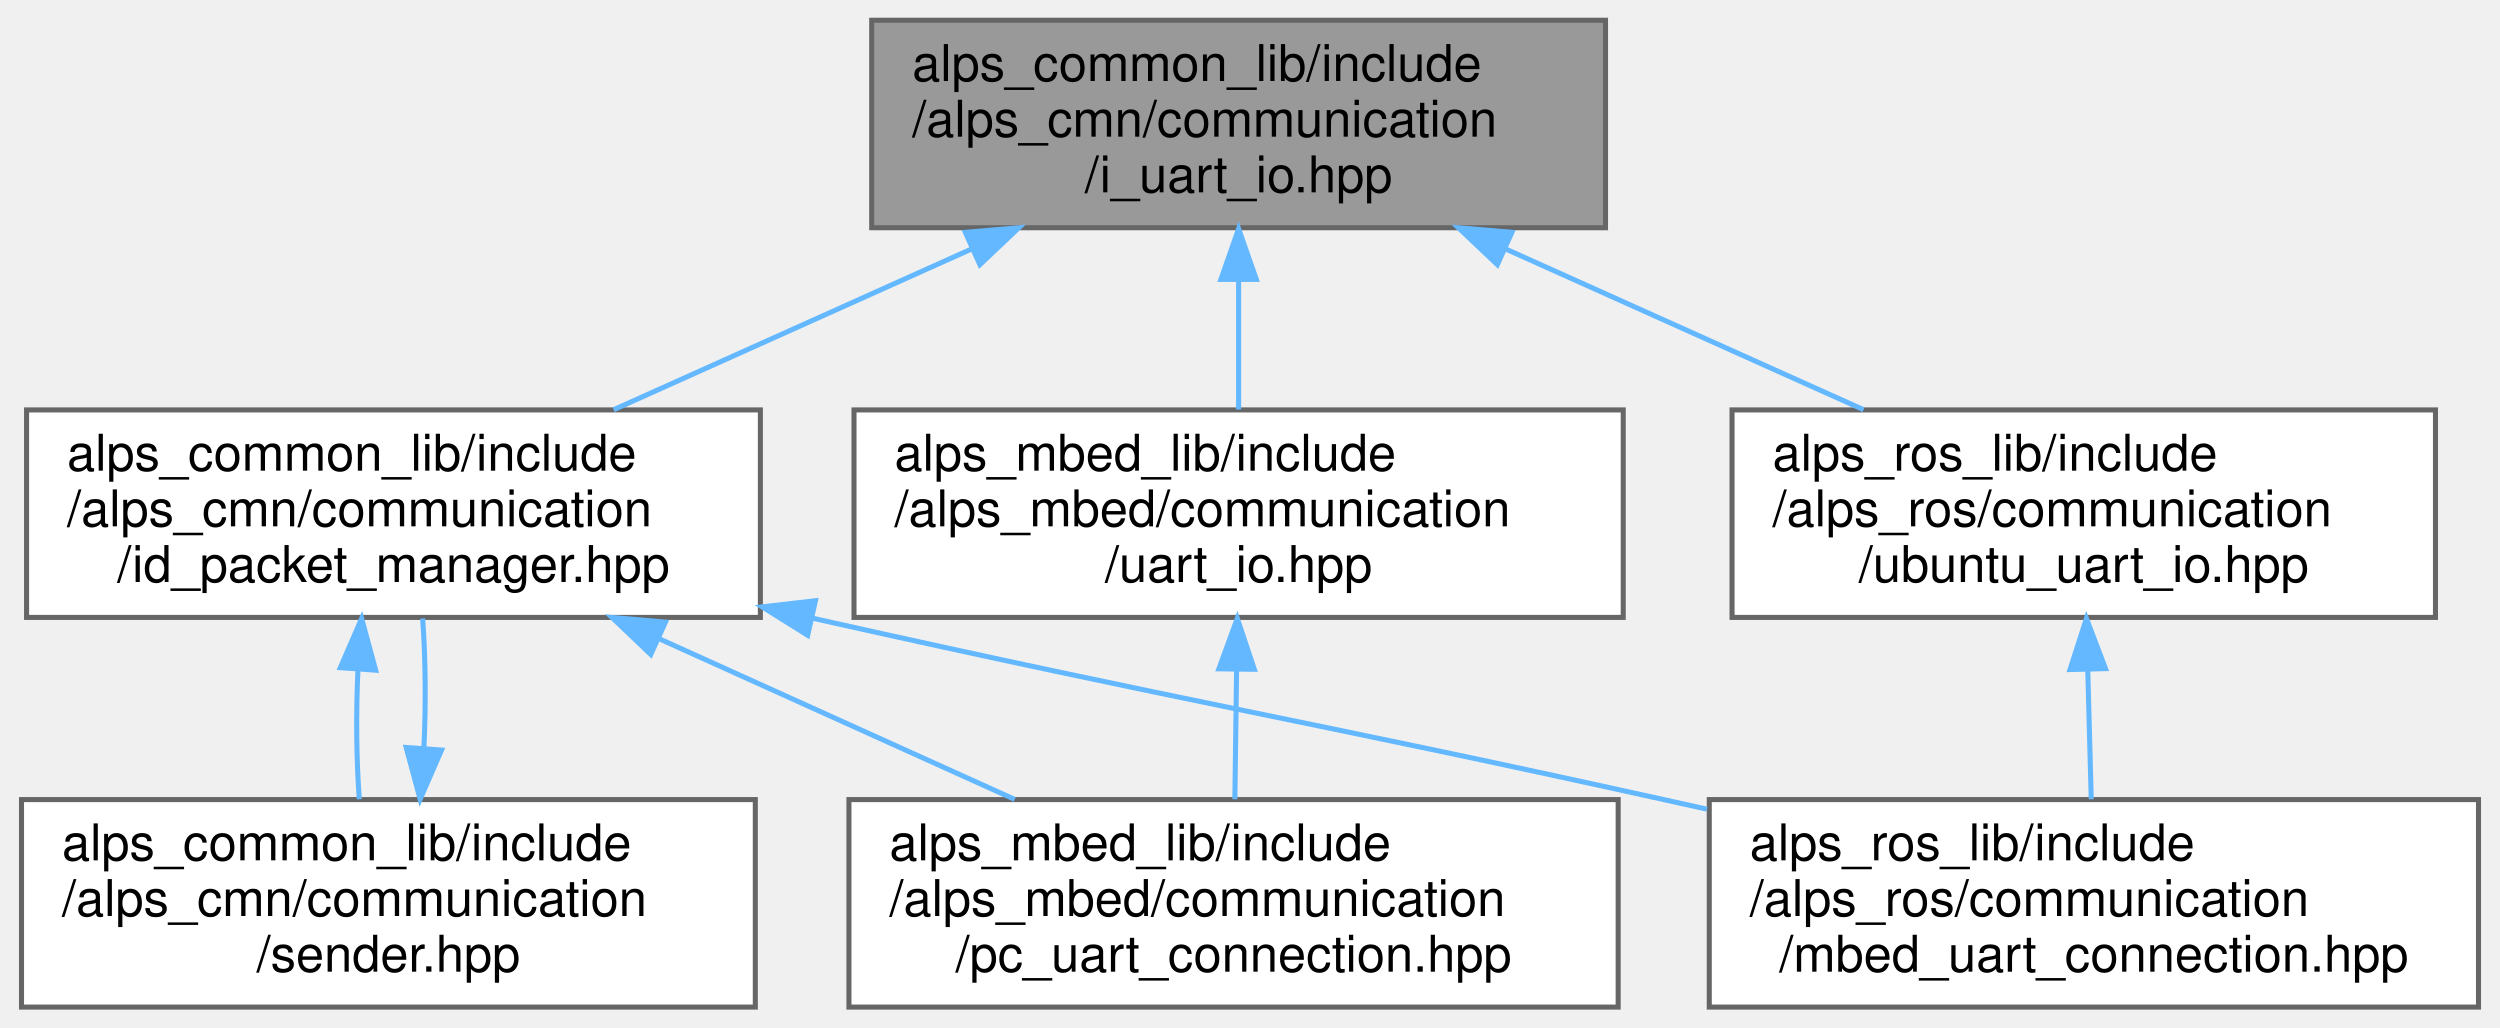
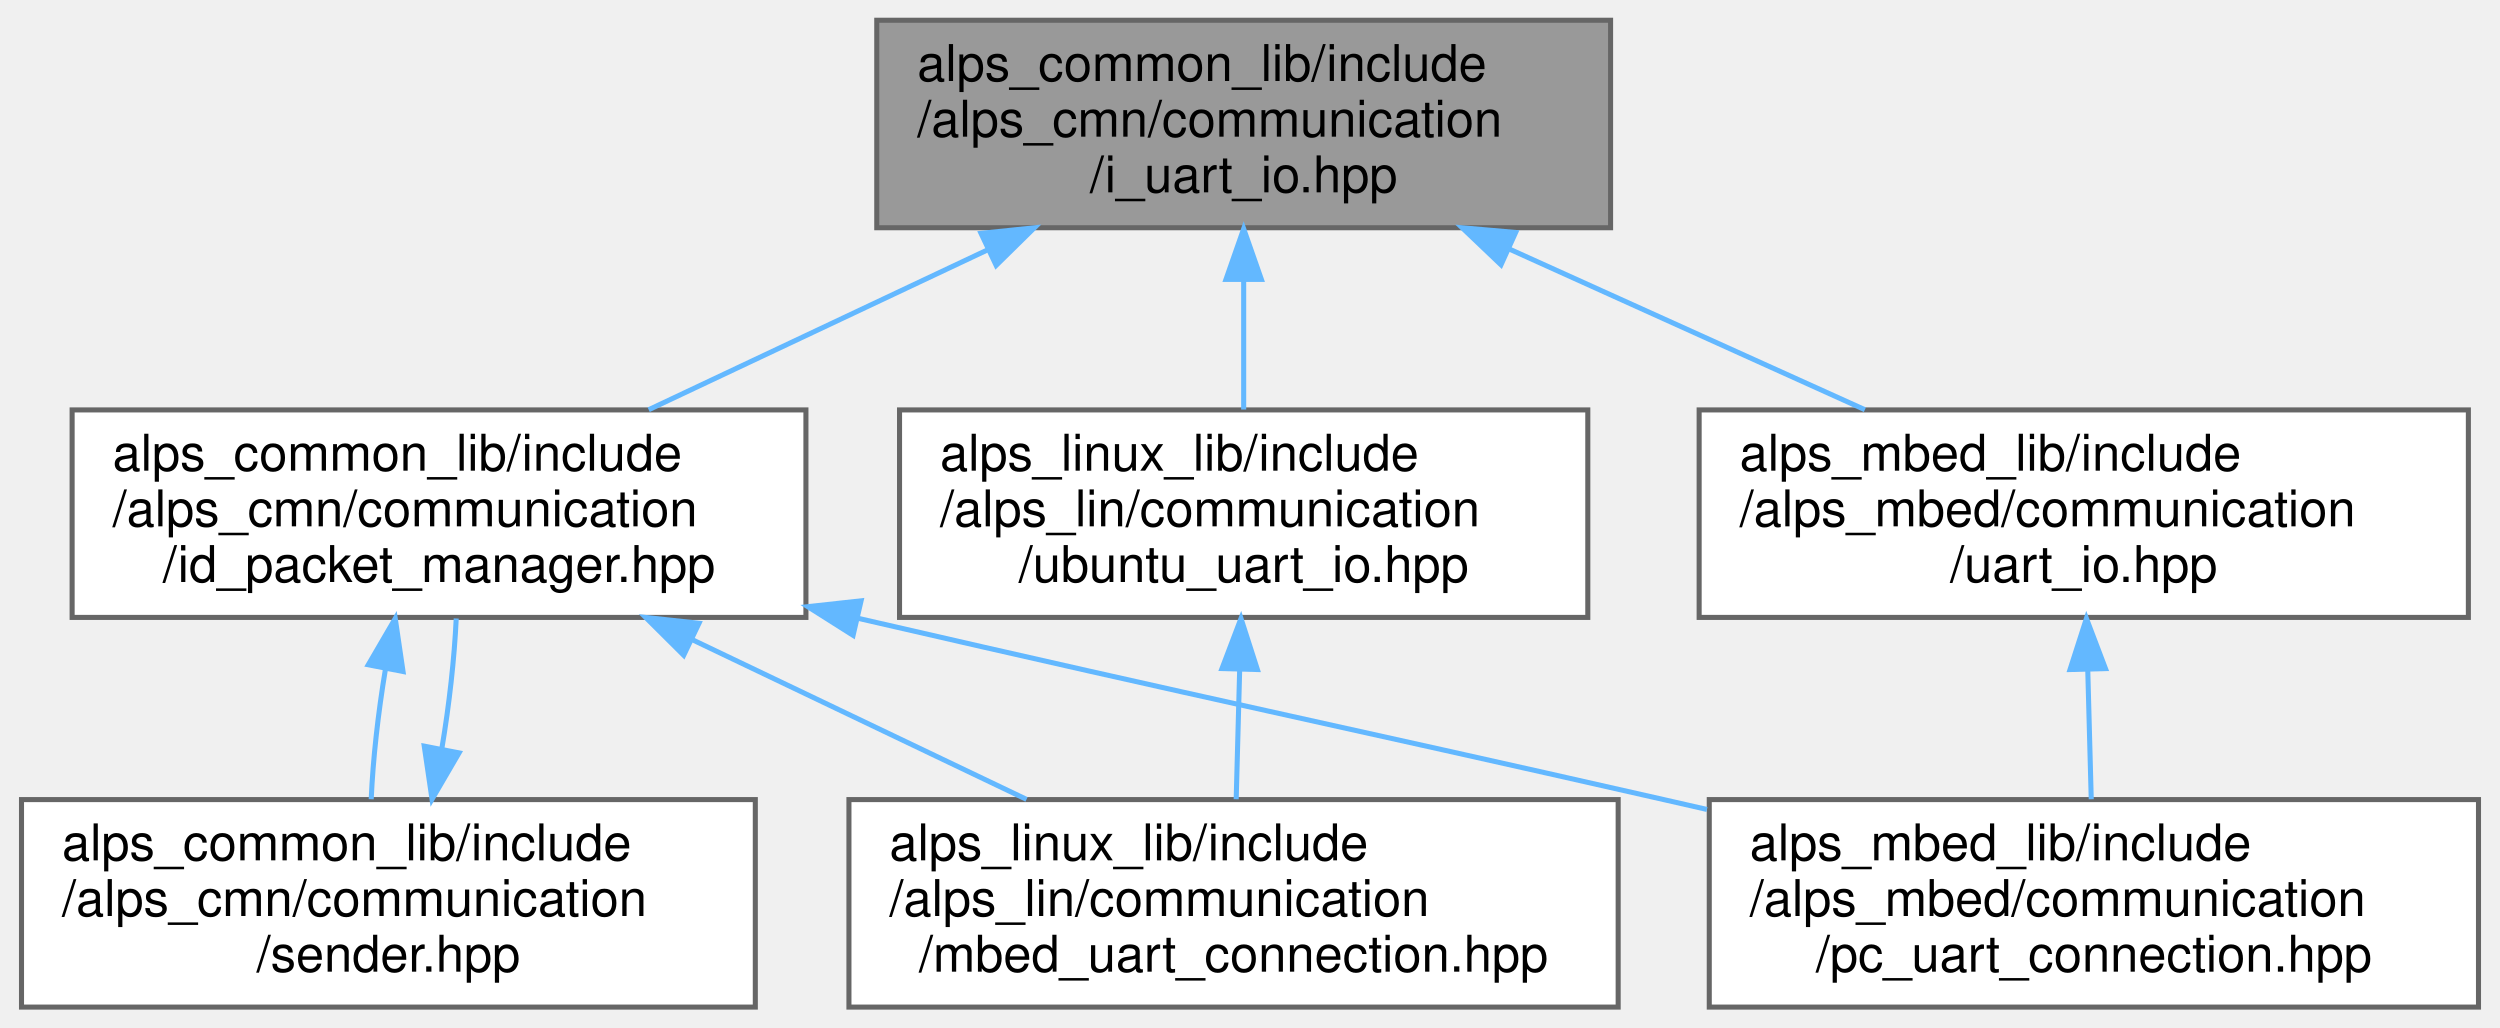
<svg xmlns="http://www.w3.org/2000/svg" xmlns:xlink="http://www.w3.org/1999/xlink" width="494pt" height="203pt" viewBox="0.00 0.00 493.50 203.00">
  <g id="graph0" class="graph" transform="scale(1 1) rotate(0) translate(4 199)">
    <g id="node1" class="node">
      <g id="a_node1">
        <a xlink:title=" ">
-           <polygon fill="#999999" stroke="#666666" points="313,-195 168,-195 168,-154 313,-154 313,-195" />
-           <text text-anchor="start" x="176" y="-183" font-family="Helvetica,sans-Serif" font-size="10.00">alps_common_lib/include</text>
-           <text text-anchor="start" x="176" y="-172" font-family="Helvetica,sans-Serif" font-size="10.00">/alps_cmn/communication</text>
-           <text text-anchor="middle" x="240.5" y="-161" font-family="Helvetica,sans-Serif" font-size="10.00">/i_uart_io.hpp</text>
+           <polygon fill="#999999" stroke="#666666" points="314,-195 169,-195 169,-154 314,-154 314,-195" />
+           <text text-anchor="start" x="177" y="-183" font-family="Helvetica,sans-Serif" font-size="10.00">alps_common_lib/include</text>
+           <text text-anchor="start" x="177" y="-172" font-family="Helvetica,sans-Serif" font-size="10.00">/alps_cmn/communication</text>
+           <text text-anchor="middle" x="241.5" y="-161" font-family="Helvetica,sans-Serif" font-size="10.00">/i_uart_io.hpp</text>
        </a>
      </g>
    </g>
    <g id="node2" class="node">
      <g id="a_node2">
        <a xlink:href="id__packet__manager_8hpp.html" target="_top" xlink:title="ID付きパケットデータを管理">
-           <polygon fill="white" stroke="#666666" points="146,-118 1,-118 1,-77 146,-77 146,-118" />
-           <text text-anchor="start" x="9" y="-106" font-family="Helvetica,sans-Serif" font-size="10.00">alps_common_lib/include</text>
-           <text text-anchor="start" x="9" y="-95" font-family="Helvetica,sans-Serif" font-size="10.00">/alps_cmn/communication</text>
-           <text text-anchor="middle" x="73.5" y="-84" font-family="Helvetica,sans-Serif" font-size="10.00">/id_packet_manager.hpp</text>
+           <polygon fill="white" stroke="#666666" points="155,-118 10,-118 10,-77 155,-77 155,-118" />
+           <text text-anchor="start" x="18" y="-106" font-family="Helvetica,sans-Serif" font-size="10.00">alps_common_lib/include</text>
+           <text text-anchor="start" x="18" y="-95" font-family="Helvetica,sans-Serif" font-size="10.00">/alps_cmn/communication</text>
+           <text text-anchor="middle" x="82.5" y="-84" font-family="Helvetica,sans-Serif" font-size="10.00">/id_packet_manager.hpp</text>
        </a>
      </g>
    </g>
    <g id="edge1" class="edge">
-       <path fill="none" stroke="#63b8ff" d="M187.86,-149.86C165.06,-139.62 138.68,-127.77 117.01,-118.04" />
-       <polygon fill="#63b8ff" stroke="#63b8ff" points="186.5,-153.09 197.06,-153.99 189.37,-146.7 186.5,-153.09" />
+       <path fill="none" stroke="#63b8ff" d="M191.09,-149.72C169.45,-139.51 144.47,-127.73 123.93,-118.04" />
+       <polygon fill="#63b8ff" stroke="#63b8ff" points="189.6,-152.89 200.14,-153.99 192.59,-146.56 189.6,-152.89" />
    </g>
    <g id="node6" class="node">
      <g id="a_node6">
-         <a xlink:href="uart__io_8hpp.html" target="_top" xlink:title="mbedのUart通信IOライブラリ">
-           <polygon fill="white" stroke="#666666" points="316.5,-118 164.5,-118 164.5,-77 316.5,-77 316.5,-118" />
-           <text text-anchor="start" x="172.5" y="-106" font-family="Helvetica,sans-Serif" font-size="10.00">alps_mbed_lib/include</text>
-           <text text-anchor="start" x="172.5" y="-95" font-family="Helvetica,sans-Serif" font-size="10.00">/alps_mbed/communication</text>
-           <text text-anchor="middle" x="240.5" y="-84" font-family="Helvetica,sans-Serif" font-size="10.00">/uart_io.hpp</text>
+         <a xlink:href="ubuntu__uart__io_8hpp.html" target="_top" xlink:title="Ubuntuシリアル通信IOライブラリ">
+           <polygon fill="white" stroke="#666666" points="309.5,-118 173.5,-118 173.5,-77 309.5,-77 309.5,-118" />
+           <text text-anchor="start" x="181.5" y="-106" font-family="Helvetica,sans-Serif" font-size="10.00">alps_linux_lib/include</text>
+           <text text-anchor="start" x="181.5" y="-95" font-family="Helvetica,sans-Serif" font-size="10.00">/alps_lin/communication</text>
+           <text text-anchor="middle" x="241.5" y="-84" font-family="Helvetica,sans-Serif" font-size="10.00">/ubuntu_uart_io.hpp</text>
        </a>
      </g>
    </g>
    <g id="edge6" class="edge">
-       <path fill="none" stroke="#63b8ff" d="M240.5,-143.69C240.5,-135.08 240.5,-125.9 240.5,-118.07" />
-       <polygon fill="#63b8ff" stroke="#63b8ff" points="237,-143.79 240.5,-153.79 244,-143.79 237,-143.79" />
+       <path fill="none" stroke="#63b8ff" d="M241.5,-143.69C241.5,-135.08 241.5,-125.9 241.5,-118.07" />
+       <polygon fill="#63b8ff" stroke="#63b8ff" points="238,-143.79 241.5,-153.79 245,-143.79 238,-143.79" />
    </g>
    <g id="node7" class="node">
      <g id="a_node7">
-         <a xlink:href="ubuntu__uart__io_8hpp.html" target="_top" xlink:title="Ubuntuシリアル通信IOライブラリ">
-           <polygon fill="white" stroke="#666666" points="477,-118 338,-118 338,-77 477,-77 477,-118" />
-           <text text-anchor="start" x="346" y="-106" font-family="Helvetica,sans-Serif" font-size="10.00">alps_ros_lib/include</text>
-           <text text-anchor="start" x="346" y="-95" font-family="Helvetica,sans-Serif" font-size="10.00">/alps_ros/communication</text>
-           <text text-anchor="middle" x="407.5" y="-84" font-family="Helvetica,sans-Serif" font-size="10.00">/ubuntu_uart_io.hpp</text>
+         <a xlink:href="uart__io_8hpp.html" target="_top" xlink:title="mbedのUart通信IOライブラリ">
+           <polygon fill="white" stroke="#666666" points="483.5,-118 331.5,-118 331.5,-77 483.5,-77 483.5,-118" />
+           <text text-anchor="start" x="339.5" y="-106" font-family="Helvetica,sans-Serif" font-size="10.00">alps_mbed_lib/include</text>
+           <text text-anchor="start" x="339.5" y="-95" font-family="Helvetica,sans-Serif" font-size="10.00">/alps_mbed/communication</text>
+           <text text-anchor="middle" x="407.5" y="-84" font-family="Helvetica,sans-Serif" font-size="10.00">/uart_io.hpp</text>
        </a>
      </g>
    </g>
    <g id="edge8" class="edge">
-       <path fill="none" stroke="#63b8ff" d="M293.14,-149.86C315.94,-139.62 342.32,-127.77 363.99,-118.04" />
-       <polygon fill="#63b8ff" stroke="#63b8ff" points="291.63,-146.7 283.94,-153.99 294.5,-153.09 291.63,-146.7" />
+       <path fill="none" stroke="#63b8ff" d="M293.83,-149.86C316.49,-139.62 342.71,-127.77 364.25,-118.04" />
+       <polygon fill="#63b8ff" stroke="#63b8ff" points="292.35,-146.68 284.68,-153.99 295.24,-153.06 292.35,-146.68" />
    </g>
    <g id="node3" class="node">
      <g id="a_node3">
        <a xlink:href="sender_8hpp.html" target="_top" xlink:title="シリアル通信で送るデータを登録">
          <polygon fill="white" stroke="#666666" points="145,-41 0,-41 0,0 145,0 145,-41" />
          <text text-anchor="start" x="8" y="-29" font-family="Helvetica,sans-Serif" font-size="10.00">alps_common_lib/include</text>
          <text text-anchor="start" x="8" y="-18" font-family="Helvetica,sans-Serif" font-size="10.00">/alps_cmn/communication</text>
          <text text-anchor="middle" x="72.5" y="-7" font-family="Helvetica,sans-Serif" font-size="10.00">/sender.hpp</text>
        </a>
      </g>
    </g>
    <g id="edge2" class="edge">
-       <path fill="none" stroke="#63b8ff" d="M66.48,-66.69C66.08,-58.08 66.16,-48.9 66.75,-41.07" />
-       <polygon fill="#63b8ff" stroke="#63b8ff" points="63,-67.07 67.21,-76.79 69.98,-66.57 63,-67.07" />
+       <path fill="none" stroke="#63b8ff" d="M71.9,-66.69C70.46,-58.08 69.44,-48.9 69.1,-41.07" />
+       <polygon fill="#63b8ff" stroke="#63b8ff" points="68.52,-67.64 73.85,-76.79 75.39,-66.31 68.52,-67.64" />
    </g>
    <g id="node4" class="node">
      <g id="a_node4">
-         <a xlink:href="pc__uart__connection_8hpp.html" target="_top" xlink:title="パソコンと接続してパケット通信を行うライブラリ">
+         <a xlink:href="mbed__uart__connection_8hpp.html" target="_top" xlink:title="接続された複数のMbedとシリアル通信を行う">
          <polygon fill="white" stroke="#666666" points="315.5,-41 163.5,-41 163.5,0 315.5,0 315.5,-41" />
-           <text text-anchor="start" x="171.5" y="-29" font-family="Helvetica,sans-Serif" font-size="10.00">alps_mbed_lib/include</text>
-           <text text-anchor="start" x="171.5" y="-18" font-family="Helvetica,sans-Serif" font-size="10.00">/alps_mbed/communication</text>
-           <text text-anchor="middle" x="239.5" y="-7" font-family="Helvetica,sans-Serif" font-size="10.00">/pc_uart_connection.hpp</text>
+           <text text-anchor="start" x="171.5" y="-29" font-family="Helvetica,sans-Serif" font-size="10.00">alps_linux_lib/include</text>
+           <text text-anchor="start" x="171.5" y="-18" font-family="Helvetica,sans-Serif" font-size="10.00">/alps_lin/communication</text>
+           <text text-anchor="middle" x="239.5" y="-7" font-family="Helvetica,sans-Serif" font-size="10.00">/mbed_uart_connection.hpp</text>
        </a>
      </g>
    </g>
    <g id="edge4" class="edge">
-       <path fill="none" stroke="#63b8ff" d="M125.83,-72.86C148.49,-62.62 174.71,-50.77 196.25,-41.04" />
-       <polygon fill="#63b8ff" stroke="#63b8ff" points="124.35,-69.68 116.68,-76.99 127.24,-76.06 124.35,-69.68" />
+       <path fill="none" stroke="#63b8ff" d="M132.56,-72.59C153.87,-62.41 178.4,-50.69 198.59,-41.04" />
+       <polygon fill="#63b8ff" stroke="#63b8ff" points="130.85,-69.52 123.34,-76.99 133.87,-75.84 130.85,-69.52" />
    </g>
    <g id="node5" class="node">
      <g id="a_node5">
-         <a xlink:href="mbed__uart__connection_8hpp.html" target="_top" xlink:title="接続された複数のMbedとシリアル通信を行う">
+         <a xlink:href="pc__uart__connection_8hpp.html" target="_top" xlink:title="パソコンと接続してパケット通信を行うライブラリ">
          <polygon fill="white" stroke="#666666" points="485.5,-41 333.5,-41 333.5,0 485.5,0 485.5,-41" />
-           <text text-anchor="start" x="341.5" y="-29" font-family="Helvetica,sans-Serif" font-size="10.00">alps_ros_lib/include</text>
-           <text text-anchor="start" x="341.5" y="-18" font-family="Helvetica,sans-Serif" font-size="10.00">/alps_ros/communication</text>
-           <text text-anchor="middle" x="409.5" y="-7" font-family="Helvetica,sans-Serif" font-size="10.00">/mbed_uart_connection.hpp</text>
+           <text text-anchor="start" x="341.5" y="-29" font-family="Helvetica,sans-Serif" font-size="10.00">alps_mbed_lib/include</text>
+           <text text-anchor="start" x="341.5" y="-18" font-family="Helvetica,sans-Serif" font-size="10.00">/alps_mbed/communication</text>
+           <text text-anchor="middle" x="409.5" y="-7" font-family="Helvetica,sans-Serif" font-size="10.00">/pc_uart_connection.hpp</text>
        </a>
      </g>
    </g>
    <g id="edge5" class="edge">
-       <path fill="none" stroke="#63b8ff" d="M156.38,-76.83C232.08,-59.88 252.59,-56.91 324.5,-41 327.31,-40.38 330.17,-39.74 333.06,-39.1" />
-       <polygon fill="#63b8ff" stroke="#63b8ff" points="155.35,-73.47 146.36,-79.08 156.88,-80.3 155.35,-73.47" />
+       <path fill="none" stroke="#63b8ff" d="M165.36,-76.81C237.15,-60.25 256.48,-56.46 324.5,-41 327.31,-40.36 330.16,-39.71 333.05,-39.05" />
+       <polygon fill="#63b8ff" stroke="#63b8ff" points="164.32,-73.46 155.37,-79.12 165.9,-80.28 164.32,-73.46" />
    </g>
    <g id="edge3" class="edge">
-       <path fill="none" stroke="#63b8ff" d="M79.51,-51.16C79.92,-59.77 79.85,-68.96 79.26,-76.79" />
-       <polygon fill="#63b8ff" stroke="#63b8ff" points="83,-50.79 78.77,-41.07 76.01,-51.3 83,-50.79" />
+       <path fill="none" stroke="#63b8ff" d="M83.07,-51.16C84.52,-59.77 85.54,-68.96 85.9,-76.79" />
+       <polygon fill="#63b8ff" stroke="#63b8ff" points="86.46,-50.23 81.12,-41.07 79.58,-51.56 86.46,-50.23" />
    </g>
    <g id="edge7" class="edge">
-       <path fill="none" stroke="#63b8ff" d="M240.1,-66.69C239.99,-58.08 239.87,-48.9 239.76,-41.07" />
-       <polygon fill="#63b8ff" stroke="#63b8ff" points="236.6,-66.84 240.24,-76.79 243.6,-66.75 236.6,-66.84" />
+       <path fill="none" stroke="#63b8ff" d="M240.71,-66.69C240.48,-58.08 240.23,-48.9 240.02,-41.07" />
+       <polygon fill="#63b8ff" stroke="#63b8ff" points="237.21,-66.89 240.97,-76.79 244.21,-66.7 237.21,-66.89" />
    </g>
    <g id="edge9" class="edge">
      <path fill="none" stroke="#63b8ff" d="M408.29,-66.69C408.52,-58.08 408.77,-48.9 408.98,-41.07" />
      <polygon fill="#63b8ff" stroke="#63b8ff" points="404.79,-66.7 408.03,-76.79 411.79,-66.89 404.79,-66.7" />
    </g>
  </g>
</svg>
